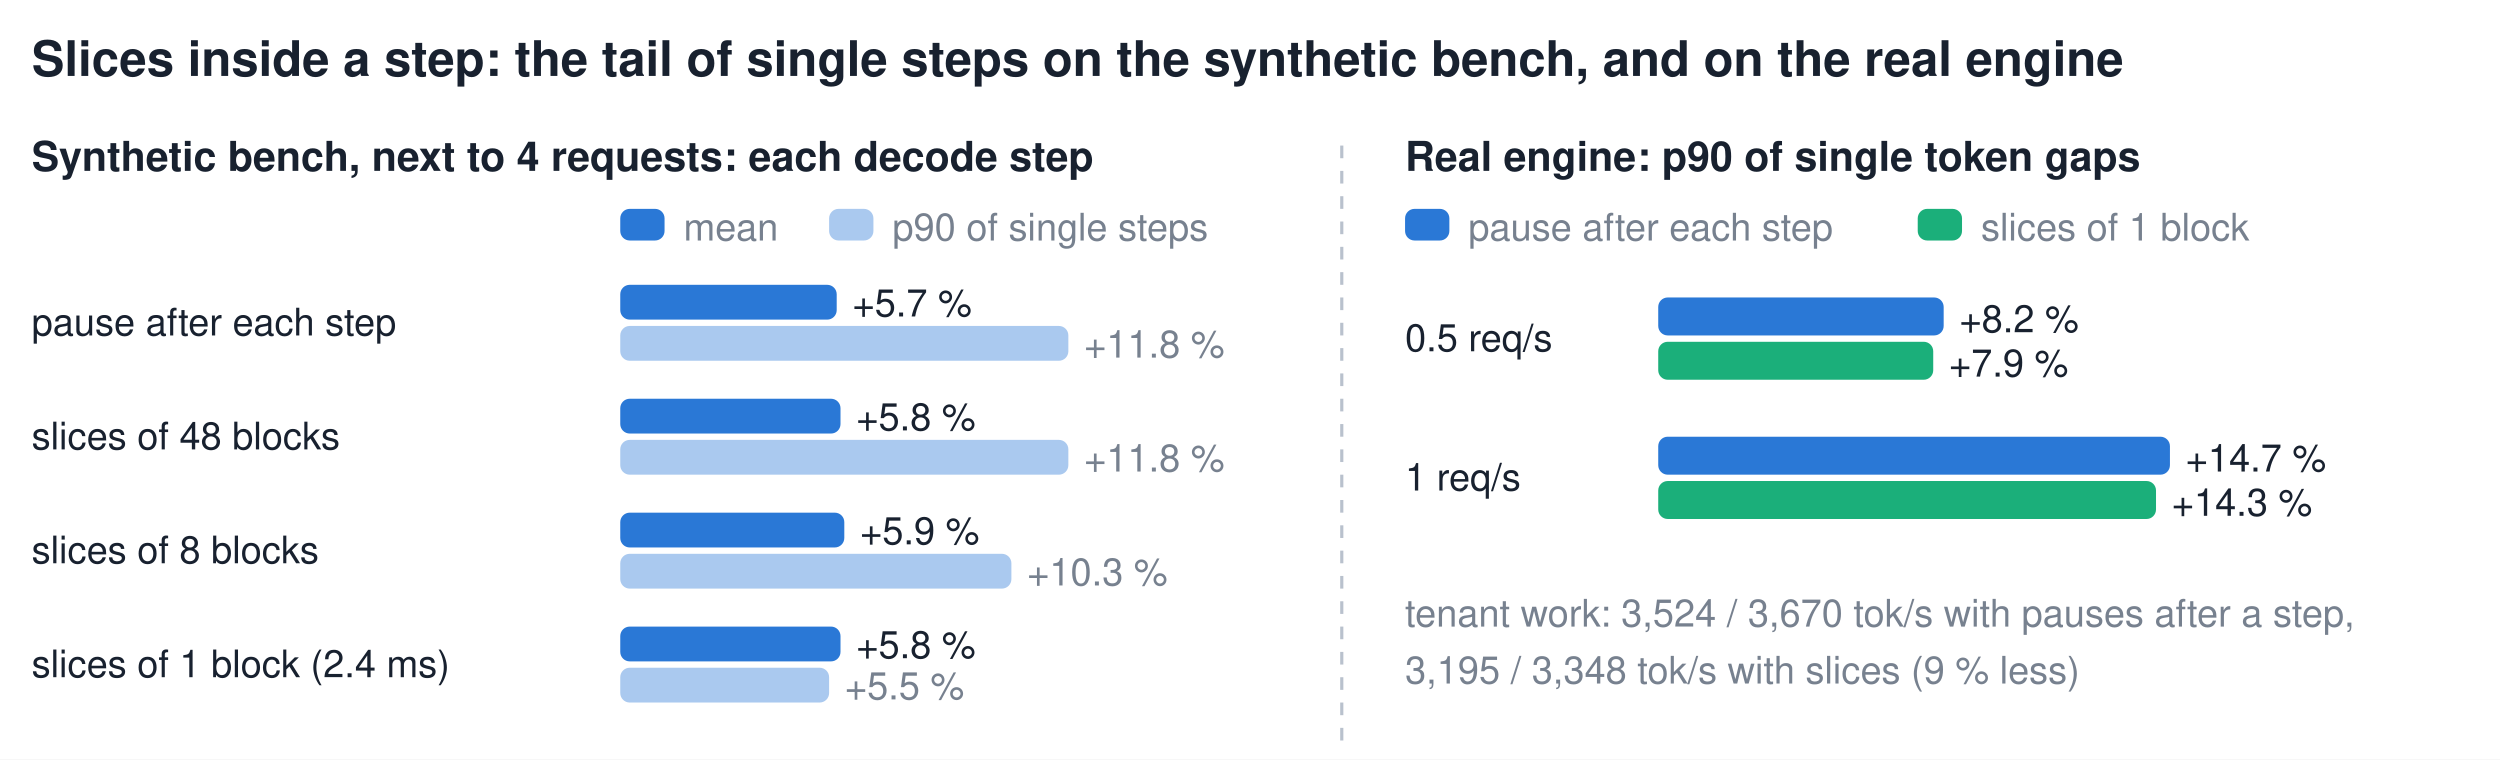
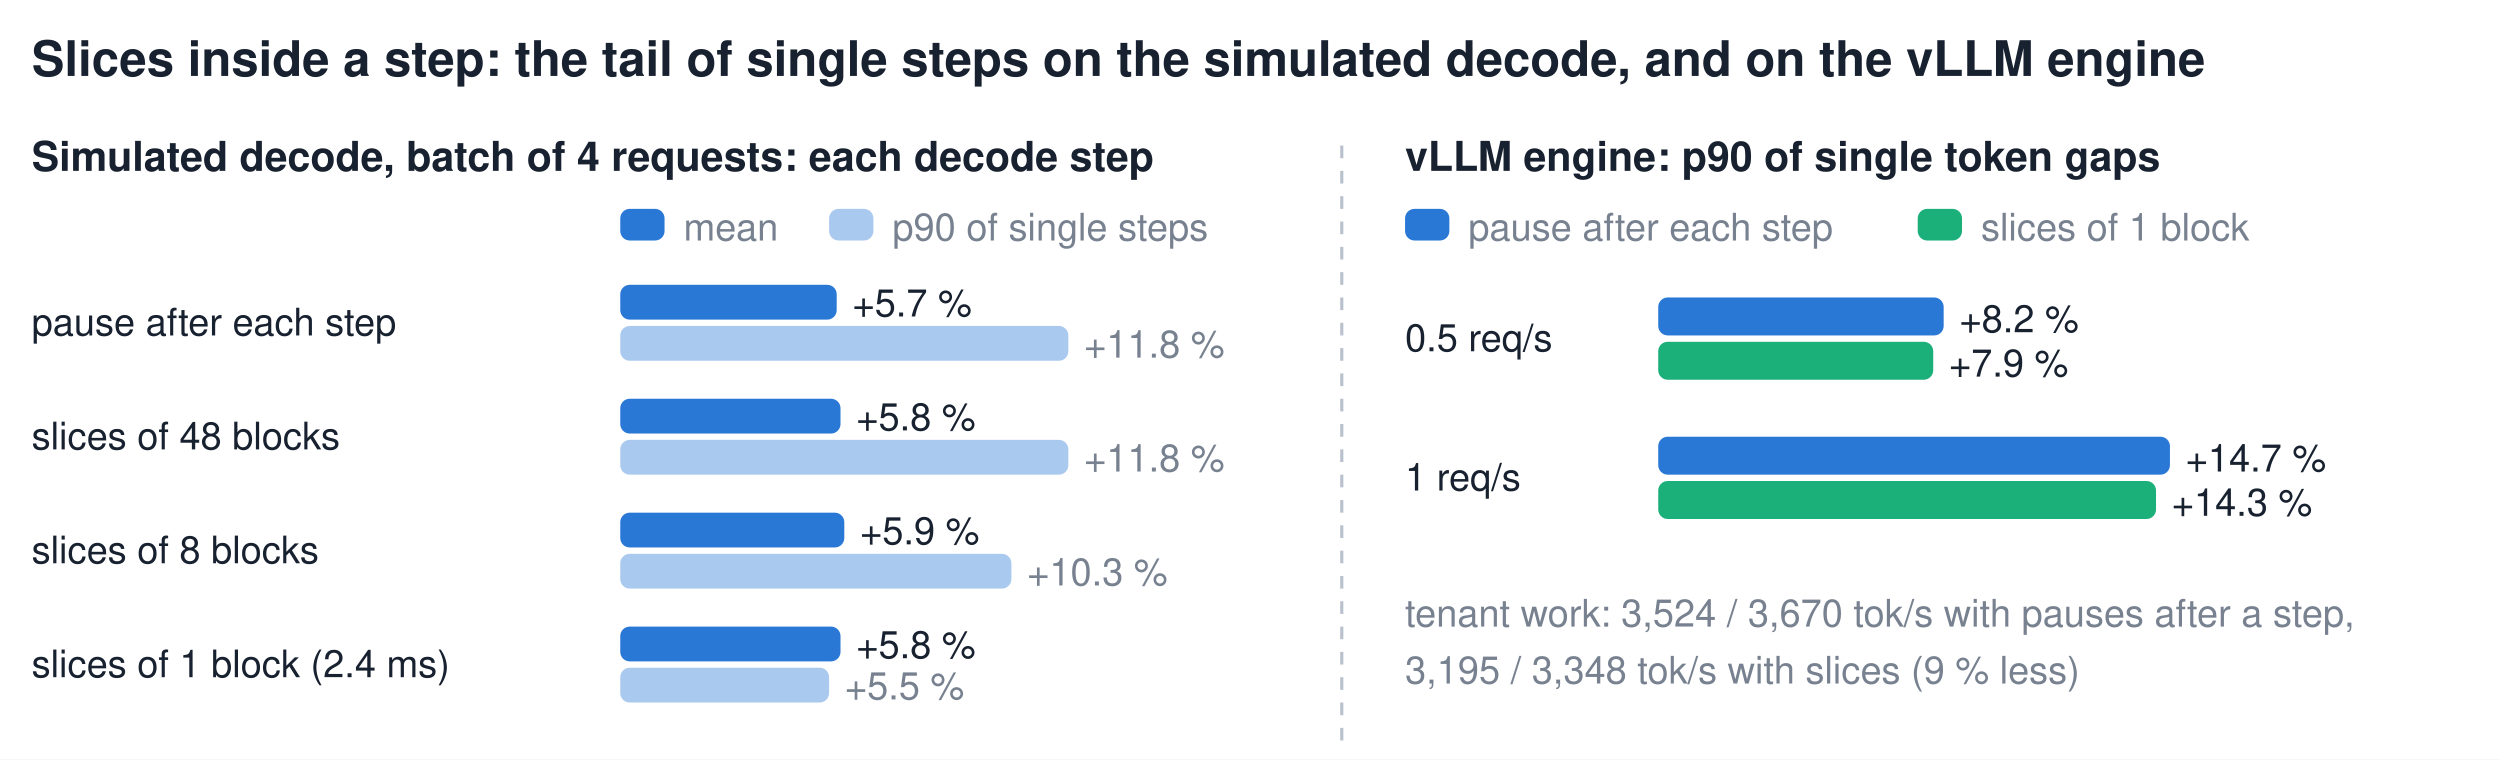
<svg xmlns="http://www.w3.org/2000/svg" viewBox="0 0 790 240" width="790" height="240">
  <style>svg{background:#fff} text{font-family:"IBM Plex Sans","Segoe UI",Helvetica,Arial,sans-serif}
.d-box{fill:#ffffff;stroke:#b9c1cd;stroke-width:1.4}.d-soft{fill:#eaf1fb;stroke:#2a78d6;stroke-width:1.2}.d-good{fill:#e7f5ee;stroke:#178a58;stroke-width:1.2}
.d-warn{fill:#fbf3dc;stroke:#9a6a00;stroke-width:1.2}.d-ten{fill:#fdeee6;stroke:#eb6834;stroke-width:1.2}.d-bad{fill:#fbecec;stroke:#cf3a3a;stroke-width:1.4}
.d-zone{fill:none;stroke:#b9c1cd;stroke-width:1.2;stroke-dasharray:5 4}
.d-t{fill:#18212f;font-size:13px}.d-s{fill:#18212f;font-size:12px}.d-b{fill:#18212f;font-size:14px;font-weight:600}.d-h{fill:#18212f;font-size:15.5px;font-weight:600}
.d-m{fill:#77818f;font-size:12px}.d-g{fill:#178a58;font-size:12.5px;font-weight:600}.d-r{fill:#cf3a3a;font-size:12.5px;font-weight:600}.d-ln{stroke:#465166;stroke-width:1.5;fill:none}</style>
  <rect width="790" height="240" fill="#fff" />
  <defs>
    <marker id="arr" viewBox="0 0 8 8" refX="7" refY="4" markerWidth="7" markerHeight="7" orient="auto">
      <path d="M0 0L8 4L0 8z" fill="#465166" />
    </marker>
  </defs>
-   <text class="d-h" x="10.0" y="24.0">Slices inside a step: the tail of single steps on the synthetic bench, and on the real engine</text>
+   <text class="d-h" x="10.0" y="24.0">Slices inside a step: the tail of single steps on the simulated decode, and on the vLLM engine</text>
  <g transform="translate(0,40)">
-     <text class="d-b" x="10.0" y="14.0" style="font-size:13px">Synthetic bench, next to 4 requests: each decode step</text>
+     <text class="d-b" x="10.0" y="14.0" style="font-size:13px">Simulated decode, batch of 4 requests: each decode step</text>
    <rect x="196.0" y="26.0" width="14.0" height="10.0" rx="3" fill="#2a78d6" />
    <text class="d-m" x="216.0" y="36.0">mean</text>
    <rect x="262.0" y="26.0" width="14.0" height="10.0" rx="3" fill="#2a78d6" opacity="0.4" />
    <text class="d-m" x="282.0" y="36.0">p90 of single steps</text>
    <text class="d-s" x="10.0" y="66.0">pause after each step</text>
    <rect x="196.0" y="50.0" width="68.4" height="11.0" rx="3" fill="#2a78d6" />
    <text class="d-s" x="269.4" y="60.0">+5.7 %</text>
    <rect x="196.0" y="63.0" width="141.6" height="11.0" rx="3" fill="#2a78d6" opacity="0.4" />
    <text class="d-m" x="342.6" y="73.0">+11.8 %</text>
    <text class="d-s" x="10.0" y="102.0">slices of 48 blocks</text>
    <rect x="196.0" y="86.0" width="69.6" height="11.0" rx="3" fill="#2a78d6" />
    <text class="d-s" x="270.6" y="96.0">+5.8 %</text>
    <rect x="196.0" y="99.0" width="141.6" height="11.0" rx="3" fill="#2a78d6" opacity="0.4" />
    <text class="d-m" x="342.6" y="109.0">+11.8 %</text>
    <text class="d-s" x="10.0" y="138.0">slices of 8 blocks</text>
    <rect x="196.0" y="122.0" width="70.8" height="11.0" rx="3" fill="#2a78d6" />
    <text class="d-s" x="271.8" y="132.0">+5.9 %</text>
    <rect x="196.0" y="135.0" width="123.6" height="11.0" rx="3" fill="#2a78d6" opacity="0.4" />
    <text class="d-m" x="324.6" y="145.0">+10.3 %</text>
    <text class="d-s" x="10.0" y="174.0">slices of 1 block (2.4 ms)</text>
    <rect x="196.0" y="158.0" width="69.6" height="11.0" rx="3" fill="#2a78d6" />
    <text class="d-s" x="270.6" y="168.0">+5.8 %</text>
    <rect x="196.0" y="171.0" width="66.0" height="11.0" rx="3" fill="#2a78d6" opacity="0.4" />
    <text class="d-m" x="267.0" y="181.0">+5.5 %</text>
    <path d="M424 6V196" stroke="#b9c1cd" stroke-width="1" fill="none" stroke-dasharray="4 4" />
-     <text class="d-b" x="444.0" y="14.0" style="font-size:13px">Real engine: p90 of single token gaps</text>
+     <text class="d-b" x="444.0" y="14.0" style="font-size:13px">vLLM engine: p90 of single token gaps</text>
    <rect x="444.0" y="26.0" width="14.0" height="10.0" rx="3" fill="#2a78d6" />
    <text class="d-m" x="464.0" y="36.0">pause after each step</text>
    <rect x="606.0" y="26.0" width="14.0" height="10.0" rx="3" fill="#1baf7a" />
    <text class="d-m" x="626.0" y="36.0">slices of 1 block</text>
    <text class="d-s" x="444.0" y="71.0">0.5 req/s</text>
    <rect x="524.0" y="54.0" width="90.2" height="12.0" rx="3" fill="#2a78d6" />
    <text class="d-s" x="619.2" y="65.0">+8.2 %</text>
    <rect x="524.0" y="68.0" width="86.9" height="12.0" rx="3" fill="#1baf7a" />
    <text class="d-s" x="615.9" y="79.0">+7.9 %</text>
    <text class="d-s" x="444.0" y="115.0">1 req/s</text>
    <rect x="524.0" y="98.0" width="161.7" height="12.0" rx="3" fill="#2a78d6" />
    <text class="d-s" x="690.7" y="109.0">+14.7 %</text>
    <rect x="524.0" y="112.0" width="157.3" height="12.0" rx="3" fill="#1baf7a" />
    <text class="d-s" x="686.3" y="123.0">+14.3 %</text>
    <text class="d-m" x="444.0" y="158.0">tenant work: 3,524 / 3,670 tok/s with pauses after a step,</text>
    <text class="d-m" x="444.0" y="176.0">3,195 / 3,348 tok/s with slices (9 % less)</text>
  </g>
</svg>
